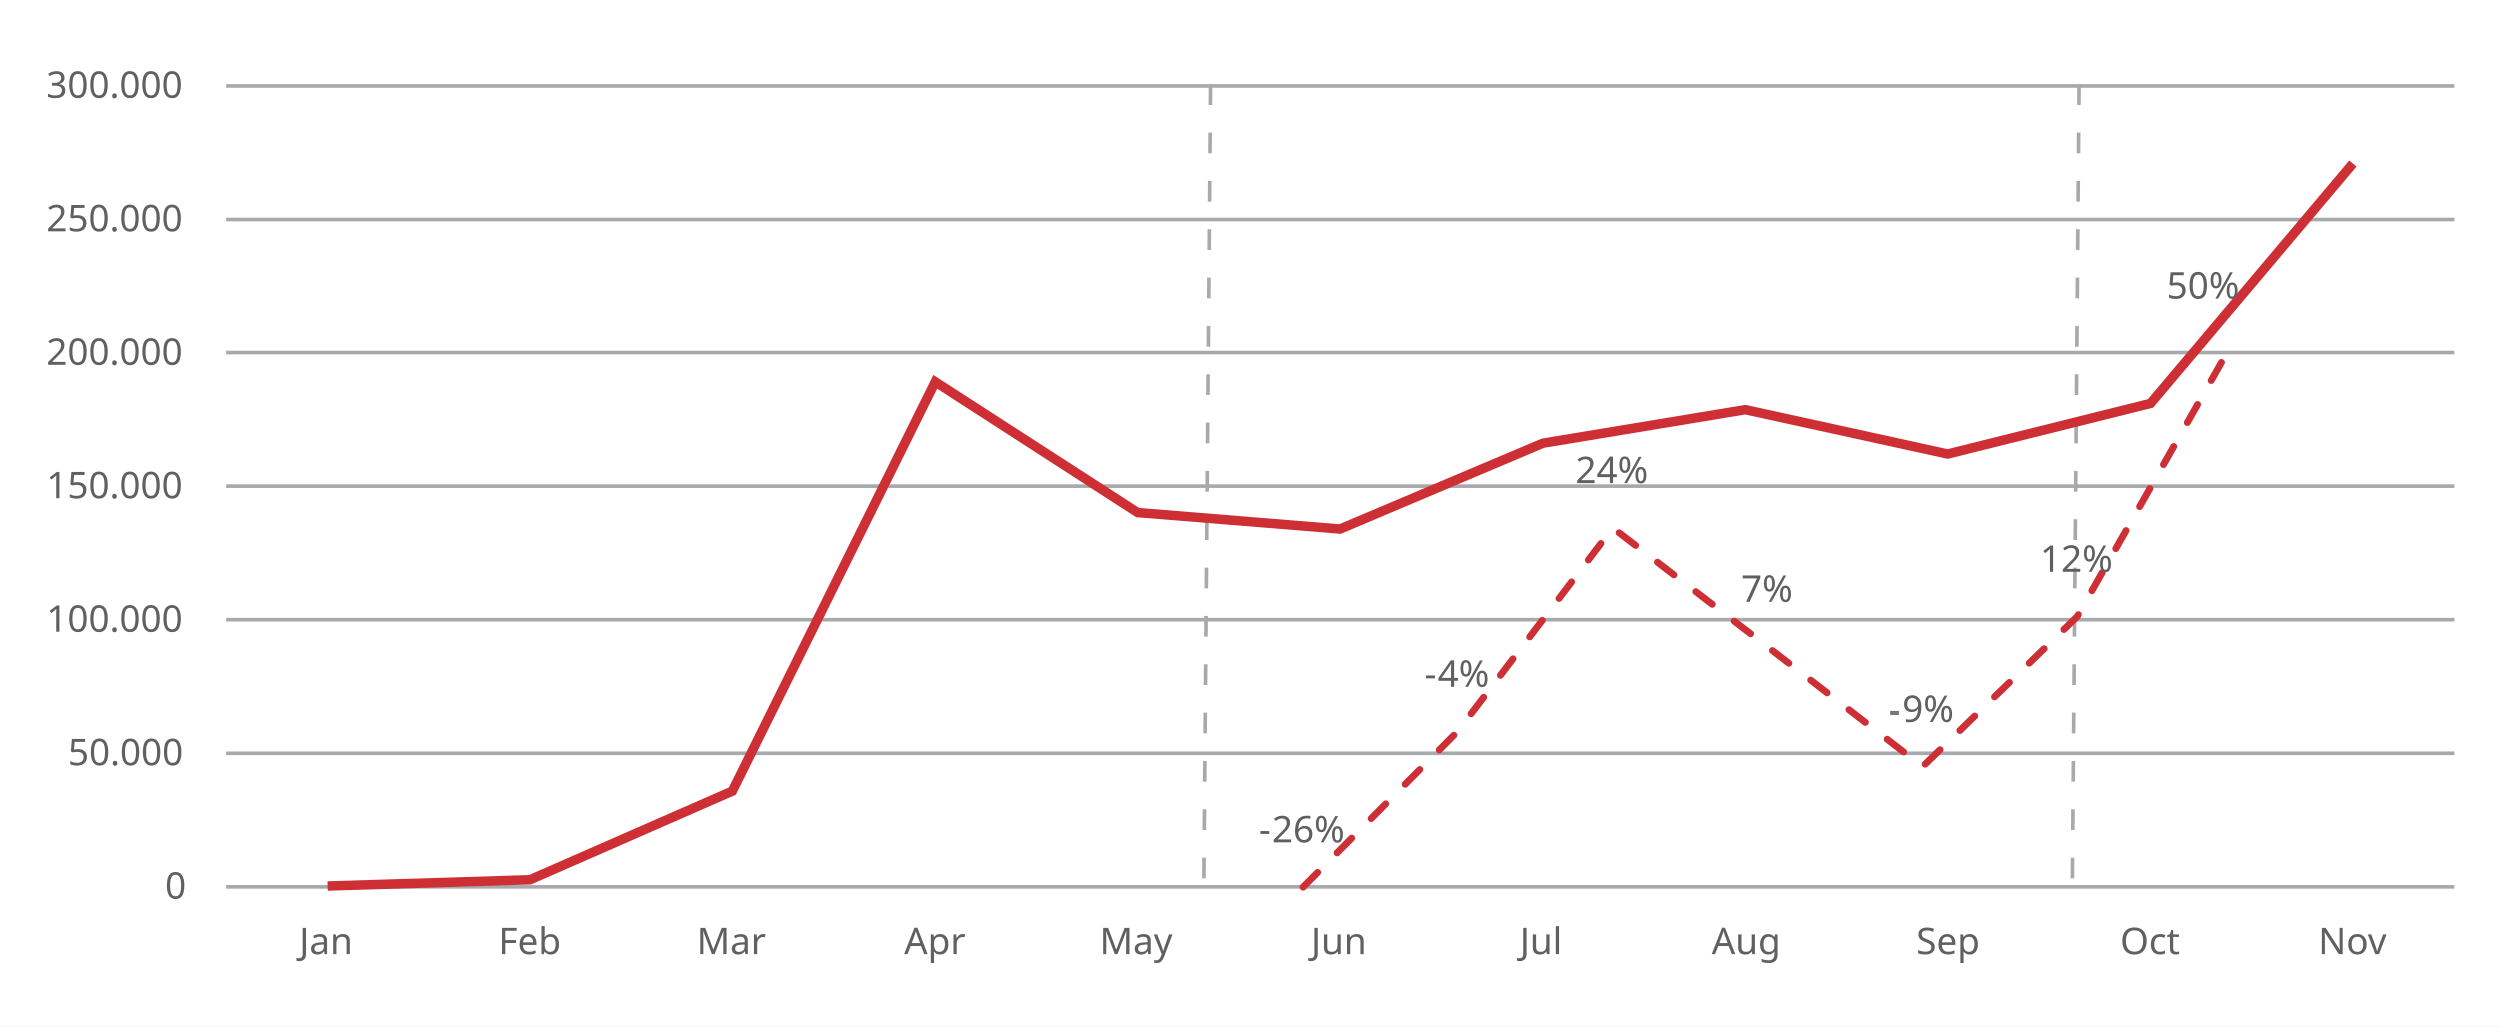
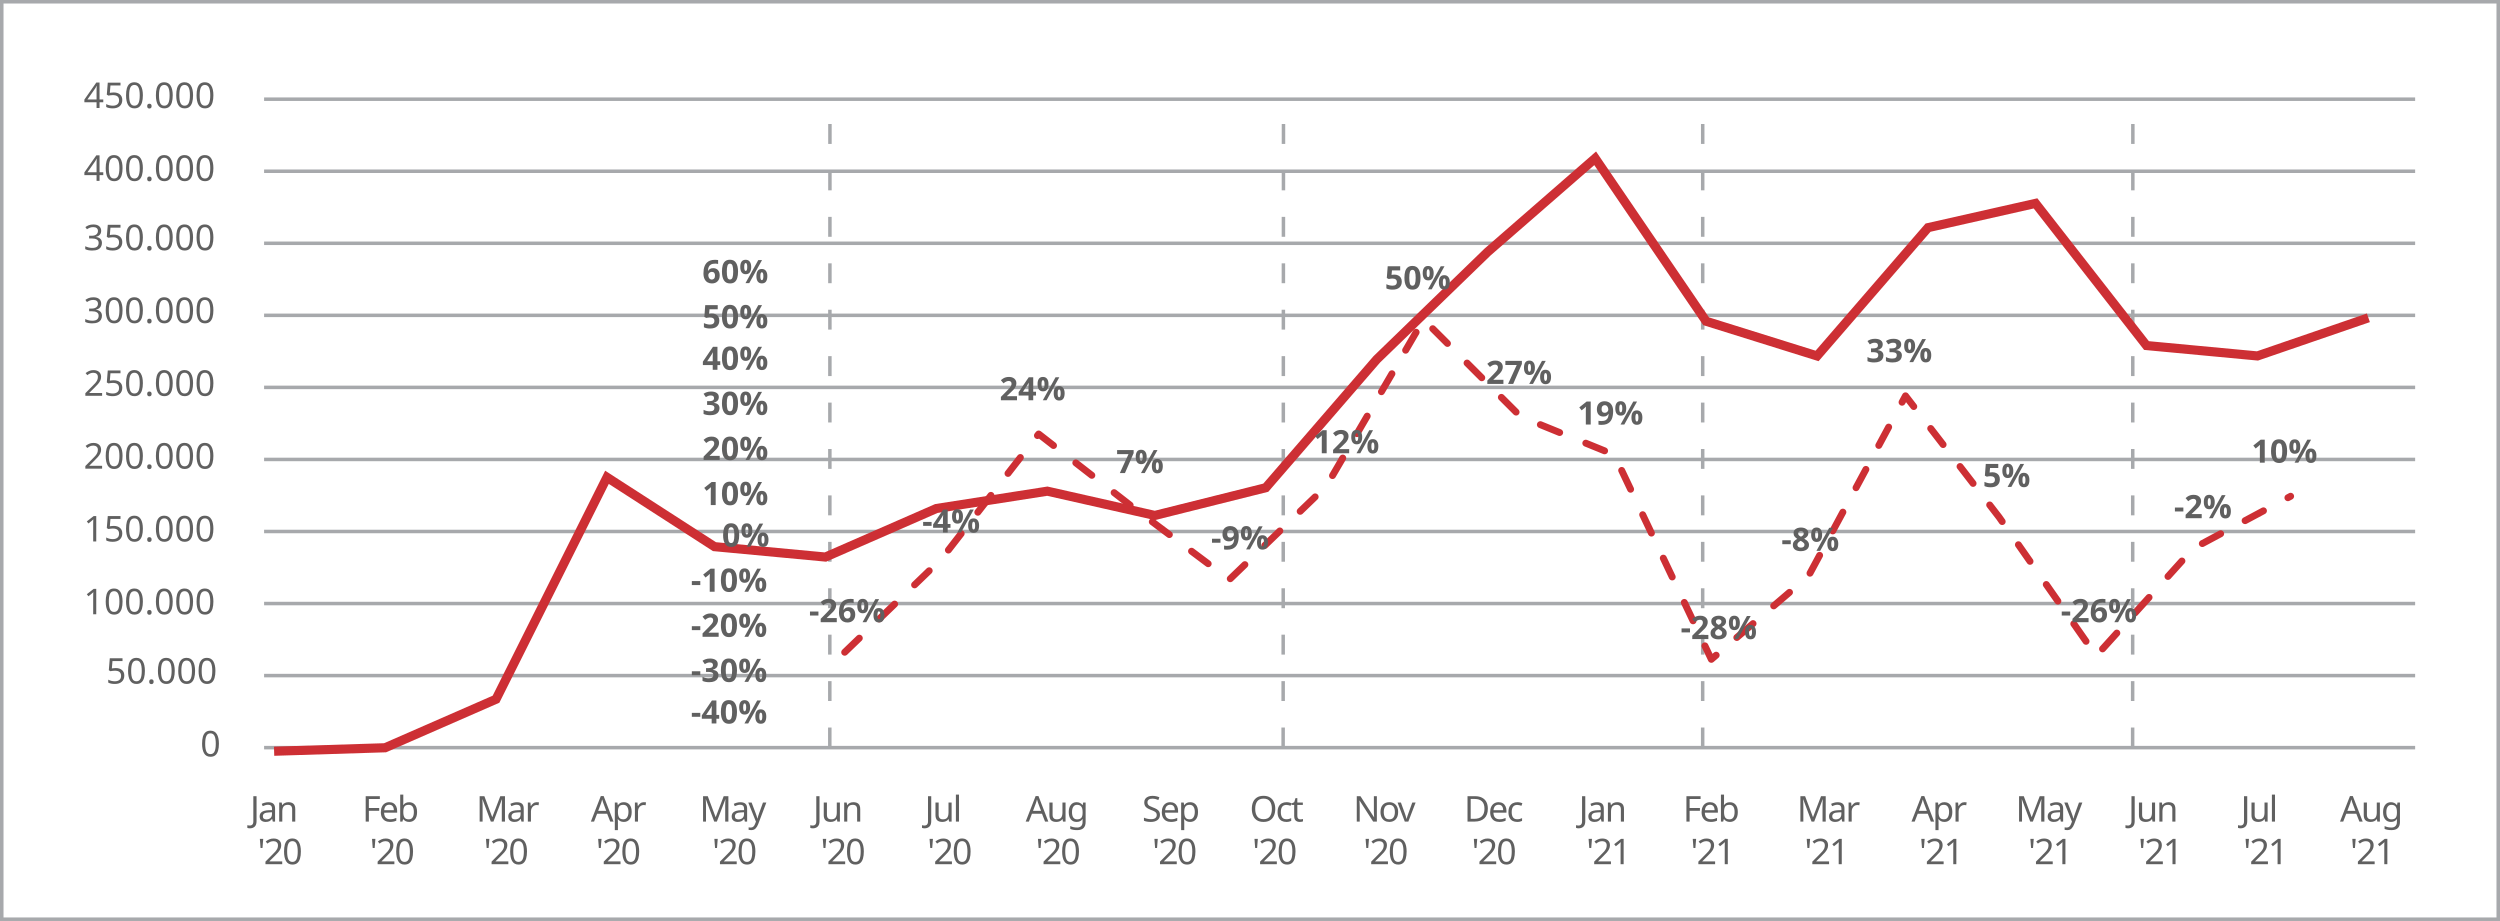
- <svg xmlns="http://www.w3.org/2000/svg" width="100%" height="100%" style="background: white" viewBox="0 0 971.121 398.648">
-   <g id="Group_732" data-name="Group 732" transform="translate(-61 -4567)">
-     <rect id="Rectangle_414" data-name="Rectangle 414" width="971.121" height="398.648" transform="translate(61 4567)" fill="#fff" />
-     <g id="Group_512" data-name="Group 512" transform="translate(-2.317 -6.664)">
-       <path id="Path_661" data-name="Path 661" d="M151.171,4866.273h865.542m-865.542-51.888h865.542M151.171,4762.5h865.542m-865.542-51.889h865.542m-865.542-51.667h865.542m-865.542-51.889h865.542" fill="none" stroke="#a7a9ac" stroke-miterlimit="10" stroke-width="1.417" />
-       <line id="Line_60" data-name="Line 60" x2="865.543" transform="translate(151.171 4918.162)" fill="none" stroke="#a7a9ac" stroke-miterlimit="10" stroke-width="1.417" />
-       <text id="_0" data-name="0" transform="translate(127.446 4922.756)" fill="#606060" font-size="14.314" font-family="IBMPlexSans, IBM Plex Sans">
-         <tspan x="0" y="0">0</tspan>
-       </text>
-       <text id="_50.000" data-name="50.000" transform="translate(89.711 4870.919)" fill="#606060" font-size="14.314" font-family="IBMPlexSans, IBM Plex Sans">
-         <tspan x="0" y="0">50.000</tspan>
-       </text>
-       <text id="_100.000" data-name="100.000" transform="translate(81.316 4819.069)" fill="#606060" font-size="14.314" font-family="IBMPlexSans, IBM Plex Sans">
-         <tspan x="0" y="0">100.000</tspan>
-       </text>
-       <text id="_150.000" data-name="150.000" transform="translate(81.316 4767.217)" fill="#606060" font-size="14.314" font-family="IBMPlexSans, IBM Plex Sans">
-         <tspan x="0" y="0">150.000</tspan>
-       </text>
-       <text id="_200.000" data-name="200.000" transform="translate(81.316 4715.367)" fill="#606060" font-size="14.314" font-family="IBMPlexSans, IBM Plex Sans">
-         <tspan x="0" y="0">200.000</tspan>
-       </text>
-       <text id="_250.000" data-name="250.000" transform="translate(81.316 4663.515)" fill="#606060" font-size="14.314" font-family="IBMPlexSans, IBM Plex Sans">
-         <tspan x="0" y="0">250.000</tspan>
-       </text>
-       <text id="_300.000" data-name="300.000" transform="translate(81.316 4611.665)" fill="#606060" font-size="14.314" font-family="IBMPlexSans, IBM Plex Sans">
-         <tspan x="0" y="0">300.000</tspan>
-       </text>
-       <text id="Jan" transform="translate(179.584 4944.305)" fill="#606060" font-size="14.314" font-family="IBMPlexSans, IBM Plex Sans">
-         <tspan x="0" y="0">Jan</tspan>
-       </text>
-       <text id="Feb" transform="translate(256.938 4944.305)" fill="#606060" font-size="14.314" font-family="IBMPlexSans, IBM Plex Sans">
-         <tspan x="0" y="0">Feb</tspan>
-       </text>
-       <text id="Mar" transform="translate(333.958 4944.305)" fill="#606060" font-size="14.314" font-family="IBMPlexSans, IBM Plex Sans">
-         <tspan x="0" y="0">Mar</tspan>
-       </text>
-       <text id="Apr" transform="translate(414.53 4944.305)" fill="#606060" font-size="14.314" font-family="IBMPlexSans, IBM Plex Sans">
-         <tspan x="0" y="0">Apr</tspan>
-       </text>
-       <text id="May" transform="translate(490.46 4944.305)" fill="#606060" font-size="14.314" font-family="IBMPlexSans, IBM Plex Sans">
-         <tspan x="0" y="0">May</tspan>
-       </text>
-       <text id="Jun" transform="translate(572.586 4944.305)" fill="#606060" font-size="14.314" font-family="IBMPlexSans, IBM Plex Sans">
-         <tspan x="0" y="0">Jun</tspan>
-       </text>
-       <text id="Jul" transform="translate(653.705 4944.305)" fill="#606060" font-size="14.314" font-family="IBMPlexSans, IBM Plex Sans">
-         <tspan x="0" y="0">Jul</tspan>
-       </text>
-       <text id="Aug" transform="translate(728.238 4944.305)" fill="#606060" font-size="14.314" font-family="IBMPlexSans, IBM Plex Sans">
-         <tspan x="0" y="0">Aug</tspan>
-       </text>
-       <text id="Sep" transform="translate(807.676 4944.305)" fill="#606060" font-size="14.314" font-family="IBMPlexSans, IBM Plex Sans">
-         <tspan x="0" y="0">Sep</tspan>
-       </text>
-       <text id="Oct" transform="translate(886.869 4944.305)" fill="#606060" font-size="14.314" font-family="IBMPlexSans, IBM Plex Sans">
-         <tspan x="0" y="0">Oct</tspan>
-       </text>
-       <text id="Nov" transform="translate(963.848 4944.305)" fill="#606060" font-size="14.314" font-family="IBMPlexSans, IBM Plex Sans">
-         <tspan x="0" y="0">Nov</tspan>
-       </text>
-       <line id="Line_61" data-name="Line 61" x1="2.617" y2="311.441" transform="translate(530.949 4606.39)" fill="none" stroke="#a7a9ac" stroke-linejoin="round" stroke-width="1.417" stroke-dasharray="8.048 10.729" />
-       <line id="Line_62" data-name="Line 62" x1="2.617" y2="311.441" transform="translate(868.312 4606.39)" fill="none" stroke="#a7a9ac" stroke-linejoin="round" stroke-width="1.417" stroke-dasharray="8.048 10.729" />
-       <path id="Path_662" data-name="Path 662" d="M190.584,4917.831l78.605-2.429,78.605-34.445,78.826-158.977,78.605,50.785,78.605,6.4,78.826-33.341,78.605-13.027,78.605,17.222,78.826-19.651,78.605-93.179" fill="none" stroke="#cd2f34" stroke-miterlimit="10" stroke-width="3.682" />
-       <path id="Path_663" data-name="Path 663" d="M569.479,4918.272l60.058-60.5,60.279-79.047,60.058,46.147,60.279,46.589,60.058-58.292,60.279-106.206" fill="none" stroke="#cd2f34" stroke-linecap="round" stroke-linejoin="round" stroke-width="2.682" stroke-dasharray="8.047 10.729" />
-       <text id="_-" data-name="-" transform="translate(552.332 4900.878)" fill="#606060" font-size="14.314" font-family="IBMPlexSans, IBM Plex Sans">
-         <tspan x="0" y="0">-</tspan>
-       </text>
-       <text id="_26_" data-name="26%" transform="translate(557.406 4900.878)" fill="#606060" font-size="14.314" font-family="IBMPlexSans, IBM Plex Sans">
-         <tspan x="0" y="0">26%</tspan>
-       </text>
-       <text id="_--2" data-name="-" transform="translate(616.688 4840.444)" fill="#606060" font-size="14.314" font-family="IBMPlexSans, IBM Plex Sans">
-         <tspan x="0" y="0">-</tspan>
-       </text>
-       <text id="_4_" data-name="4%" transform="translate(621.764 4840.444)" fill="#606060" font-size="14.314" font-family="IBMPlexSans, IBM Plex Sans">
-         <tspan x="0" y="0">4%</tspan>
-       </text>
-       <text id="_24_" data-name="24%" transform="translate(675.297 4761.324)" fill="#606060" font-size="14.314" font-family="IBMPlexSans, IBM Plex Sans">
-         <tspan x="0" y="0">24%</tspan>
-       </text>
-       <text id="_7_" data-name="7%" transform="translate(739.639 4807.425)" fill="#606060" font-size="14.314" font-family="IBMPlexSans, IBM Plex Sans">
-         <tspan x="0" y="0">7%</tspan>
-       </text>
-       <text id="_--3" data-name="-" transform="translate(797.154 4854.086)" fill="#777" font-size="13" font-family="IBMPlexSans-SemiBold, IBM Plex Sans" font-weight="600">
-         <tspan x="0" y="0">-</tspan>
-       </text>
-       <text id="_9_" data-name="9%" transform="translate(802.229 4854.086)" fill="#606060" font-size="14.314" font-family="IBMPlexSans, IBM Plex Sans">
-         <tspan x="0" y="0">9%</tspan>
-       </text>
-       <text id="_12_" data-name="12%" transform="translate(855.762 4795.781)" fill="#606060" font-size="14.314" font-family="IBMPlexSans, IBM Plex Sans">
-         <tspan x="0" y="0">12%</tspan>
-       </text>
-       <text id="_50_" data-name="50%" transform="translate(904.945 4689.65)" fill="#606060" font-size="14.314" font-family="IBMPlexSans, IBM Plex Sans">
-         <tspan x="0" y="0">50%</tspan>
+ <svg xmlns="http://www.w3.org/2000/svg" width="100%" height="100%" viewBox="0 0 1006.888 370.927">
+   <g id="Group_432" data-name="Group 432" transform="translate(-59.991 -4566.02)">
+     <g id="Group_419" data-name="Group 419">
+       <rect id="Rectangle_542" data-name="Rectangle 542" width="1005.47" height="369.51" transform="translate(60.7 4566.728)" fill="#fff" />
+       <rect id="Rectangle_543" data-name="Rectangle 543" width="1005.47" height="369.51" transform="translate(60.7 4566.728)" fill="none" stroke="#a7a9ac" stroke-width="1.417" />
+     </g>
+     <line id="Line_143" data-name="Line 143" x1="0.092" y2="255.164" transform="translate(918.919 4615.971)" fill="none" stroke="#a7a9ac" stroke-linejoin="round" stroke-width="1.411" stroke-dasharray="8.014 10.684" />
+     <line id="Line_144" data-name="Line 144" x1="0.014" y2="261.4" transform="translate(745.752 4615.971)" fill="none" stroke="#a7a9ac" stroke-linejoin="round" stroke-width="1.411" stroke-dasharray="8.014 10.684" />
+     <line id="Line_145" data-name="Line 145" x1="0.148" y2="261.164" transform="translate(576.773 4615.971)" fill="none" stroke="#a7a9ac" stroke-linejoin="round" stroke-width="1.411" stroke-dasharray="8.014 10.684" />
+     <line id="Line_146" data-name="Line 146" x1="0.059" y2="261.4" transform="translate(394.195 4615.971)" fill="none" stroke="#a7a9ac" stroke-linejoin="round" stroke-width="1.411" stroke-dasharray="8.014 10.684" />
+     <g id="Group_420" data-name="Group 420">
+       <path id="Path_411" data-name="Path 411" d="M166.356,4605.971H1032.7m-866.345,29.018H1032.7m-866.345,29.018H1032.7m-866.345,29.018H1032.7m-866.345,29.019H1032.7m-866.345,29.018H1032.7M166.356,4780.08H1032.7M166.356,4809.1H1032.7m-866.345,29.018H1032.7" fill="none" stroke="#a7a9ac" stroke-width="1.417" />
+       <line id="Line_147" data-name="Line 147" x2="866.345" transform="translate(166.356 4867.134)" fill="none" stroke="#a7a9ac" stroke-width="1.417" />
+     </g>
+     <g id="Group_421" data-name="Group 421">
+       <text id="Jan_20" data-name="Jan  '20" transform="translate(172.71 4896.917)" fill="#606060" font-size="14.314" font-family="IBMPlexSans, IBM Plex Sans" letter-spacing="-0.05em">
+         <tspan x="-12" y="0">Jan </tspan>
+         <tspan x="-9" y="17.176">'20</tspan>
+       </text>
+       <text id="Feb_20" data-name="Feb  '20" transform="translate(217.884 4896.917)" fill="#606060" font-size="14.314" font-family="IBMPlexSans, IBM Plex Sans" letter-spacing="-0.05em">
+         <tspan x="-12" y="0">Feb </tspan>
+         <tspan x="-9" y="17.176">'20</tspan>
+       </text>
+       <text id="Mar_20" data-name="Mar  '20" transform="translate(263.781 4896.917)" fill="#606060" font-size="14.314" font-family="IBMPlexSans, IBM Plex Sans" letter-spacing="-0.05em">
+         <tspan x="-12" y="0">Mar </tspan>
+         <tspan x="-9" y="17.176">'20</tspan>
+       </text>
+       <text id="Apr_20" data-name="Apr  '20" transform="translate(308.963 4896.917)" fill="#606060" font-size="14.314" font-family="IBMPlexSans, IBM Plex Sans" letter-spacing="-0.05em">
+         <tspan x="-11" y="0">Apr </tspan>
+         <tspan x="-9" y="17.176">'20</tspan>
+       </text>
+       <text id="May_20" data-name="May  '20" transform="translate(353.758 4896.917)" fill="#606060" font-size="14.314" font-family="IBMPlexSans, IBM Plex Sans" letter-spacing="-0.05em">
+         <tspan x="-12" y="0">May</tspan>
+         <tspan x="-10" y="17.176" xml:space="preserve"> '20</tspan>
+       </text>
+       <text id="Jun_20" data-name="Jun  '20" transform="translate(399.441 4896.917)" fill="#606060" font-size="14.314" font-family="IBMPlexSans, IBM Plex Sans" letter-spacing="-0.05em">
+         <tspan x="-12" y="0">Jun </tspan>
+         <tspan x="-9" y="17.176">'20</tspan>
+       </text>
+       <text id="Jul_20" data-name="Jul  '20" transform="translate(442.439 4896.917)" fill="#606060" font-size="14.314" font-family="IBMPlexSans, IBM Plex Sans" letter-spacing="-0.05em">
+         <tspan x="-10" y="0">Jul </tspan>
+         <tspan x="-9" y="17.176">'20</tspan>
+       </text>
+       <text id="Aug_20" data-name="Aug  '20" transform="translate(486.091 4896.917)" fill="#606060" font-size="14.314" font-family="IBMPlexSans, IBM Plex Sans" letter-spacing="-0.05em">
+         <tspan x="-13" y="0">Aug </tspan>
+         <tspan x="-9" y="17.176">'20</tspan>
+       </text>
+       <text id="Sep_20" data-name="Sep  '20" transform="translate(530.986 4896.917)" fill="#606060" font-size="14.314" font-family="IBMPlexSans, IBM Plex Sans" letter-spacing="-0.05em">
+         <tspan x="-11" y="0">Sep</tspan>
+         <tspan x="-10" y="17.176" xml:space="preserve"> '20</tspan>
+       </text>
+       <text id="Oct_20" data-name="Oct '20" transform="translate(573.298 4896.917)" fill="#606060" font-size="14.314" font-family="IBMPlexSans, IBM Plex Sans" letter-spacing="-0.05em">
+         <tspan x="-10" y="0">Oct</tspan>
+         <tspan x="-9" y="17.176">'20</tspan>
+       </text>
+       <text id="Nov_20" data-name="Nov  '20" transform="translate(616.047 4896.917)" fill="#606060" font-size="14.314" font-family="IBMPlexSans, IBM Plex Sans" letter-spacing="-0.05em">
+         <tspan x="-11" y="0">Nov</tspan>
+         <tspan x="-10" y="17.176" xml:space="preserve"> '20</tspan>
+       </text>
+       <text id="Dec_20" data-name="Dec  '20" transform="translate(661.65 4896.917)" fill="#606060" font-size="14.314" font-family="IBMPlexSans, IBM Plex Sans" letter-spacing="-0.05em">
+         <tspan x="-12" y="0">Dec </tspan>
+         <tspan x="-9" y="17.176">'20</tspan>
+       </text>
+       <text id="Jan_21" data-name="Jan  '21" transform="translate(705.859 4896.917)" fill="#606060" font-size="14.314" font-family="IBMPlexSans, IBM Plex Sans" letter-spacing="-0.05em">
+         <tspan x="-10" y="0">Jan</tspan>
+         <tspan x="-10" y="17.176" xml:space="preserve"> '21</tspan>
+       </text>
+       <text id="Feb_21" data-name="Feb  '21" transform="translate(749.817 4896.917)" fill="#606060" font-size="14.314" font-family="IBMPlexSans, IBM Plex Sans" letter-spacing="-0.05em">
+         <tspan x="-12" y="0">Feb </tspan>
+         <tspan x="-9" y="17.176">'21</tspan>
+       </text>
+       <text id="Mar_21" data-name="Mar  '21" transform="translate(795.715 4896.917)" fill="#606060" font-size="14.314" font-family="IBMPlexSans, IBM Plex Sans" letter-spacing="-0.05em">
+         <tspan x="-12" y="0">Mar </tspan>
+         <tspan x="-9" y="17.176">'21</tspan>
+       </text>
+       <text id="Apr_21" data-name="Apr  '21" transform="translate(839.852 4896.917)" fill="#606060" font-size="14.314" font-family="IBMPlexSans, IBM Plex Sans" letter-spacing="-0.05em">
+         <tspan x="-10" y="0">Apr</tspan>
+         <tspan x="-10" y="17.176" xml:space="preserve"> '21</tspan>
+       </text>
+       <text id="May_21" data-name="May  '21" transform="translate(883.789 4896.917)" fill="#606060" font-size="14.314" font-family="IBMPlexSans, IBM Plex Sans" letter-spacing="-0.05em">
+         <tspan x="-12" y="0">May</tspan>
+         <tspan x="-10" y="17.176" xml:space="preserve"> '21</tspan>
+       </text>
+       <text id="Jun_21" data-name="Jun  '21" transform="translate(928.14 4896.917)" fill="#606060" font-size="14.314" font-family="IBMPlexSans, IBM Plex Sans" letter-spacing="-0.05em">
+         <tspan x="-11" y="0">Jun</tspan>
+         <tspan x="-10" y="17.176" xml:space="preserve"> '21</tspan>
+       </text>
+       <text id="Jul_21" data-name="Jul  '21" transform="translate(970.467 4896.917)" fill="#606060" font-size="14.314" font-family="IBMPlexSans, IBM Plex Sans" letter-spacing="-0.05em">
+         <tspan x="-8" y="0">Jul</tspan>
+         <tspan x="-10" y="17.176" xml:space="preserve"> '21</tspan>
+       </text>
+       <text id="Aug_21" data-name="Aug  '21" transform="translate(1013.445 4896.917)" fill="#606060" font-size="14.314" font-family="IBMPlexSans, IBM Plex Sans" letter-spacing="-0.05em">
+         <tspan x="-11" y="0">Aug</tspan>
+         <tspan x="-10" y="17.176" xml:space="preserve"> '21</tspan>
+       </text>
+     </g>
+     <path id="Path_412" data-name="Path 412" d="M170.388,4868.583l44.688-1.4,44.688-19.551,44.688-89.377,43.292,27.93,44.688,4.189,44.688-19.551,44.688-6.982,43.292,9.776,44.688-11.172,44.688-51.671,44.688-43.292,43.292-37.706,44.688,65.636,44.688,13.965,44.688-51.671,43.292-9.775,44.688,57.257,44.688,4.189,44.688-15.362" fill="none" stroke="#cd2f34" stroke-width="3.682" />
+     <g id="Group_422" data-name="Group 422">
+       <text id="_0" data-name="0" transform="translate(148.678 4870.676)" fill="#606060" font-size="14.314" font-family="IBMPlexSans, IBM Plex Sans">
+         <tspan x="-8" y="0">0</tspan>
+       </text>
+       <text id="_50.000" data-name="50.000" transform="translate(148.678 4841.35)" fill="#606060" font-size="14.314" font-family="IBMPlexSans, IBM Plex Sans">
+         <tspan x="-46" y="0">50.000</tspan>
+       </text>
+       <text id="_100.000" data-name="100.000" transform="translate(148.678 4813.419)" fill="#606060" font-size="14.314" font-family="IBMPlexSans, IBM Plex Sans">
+         <tspan x="-55" y="0">100.000</tspan>
+       </text>
+       <text id="_150.000" data-name="150.000" transform="translate(148.678 4784.093)" fill="#606060" font-size="14.314" font-family="IBMPlexSans, IBM Plex Sans">
+         <tspan x="-55" y="0">150.000</tspan>
+       </text>
+       <text id="_200.000" data-name="200.000" transform="translate(148.678 4754.766)" fill="#606060" font-size="14.314" font-family="IBMPlexSans, IBM Plex Sans">
+         <tspan x="-55" y="0">200.000</tspan>
+       </text>
+       <text id="_250.000" data-name="250.000" transform="translate(148.678 4725.439)" fill="#606060" font-size="14.314" font-family="IBMPlexSans, IBM Plex Sans">
+         <tspan x="-55" y="0">250.000</tspan>
+       </text>
+       <text id="_300.000" data-name="300.000" transform="translate(148.678 4696.112)" fill="#606060" font-size="14.314" font-family="IBMPlexSans, IBM Plex Sans">
+         <tspan x="-55" y="0">300.000</tspan>
+       </text>
+       <text id="_350.000" data-name="350.000" transform="translate(148.678 4666.786)" fill="#606060" font-size="14.314" font-family="IBMPlexSans, IBM Plex Sans">
+         <tspan x="-55" y="0">350.000</tspan>
+       </text>
+       <text id="_400.000" data-name="400.000" transform="translate(148.678 4638.855)" fill="#606060" font-size="14.314" font-family="IBMPlexSans, IBM Plex Sans">
+         <tspan x="-55" y="0">400.000</tspan>
+       </text>
+       <text id="_450.000" data-name="450.000" transform="translate(148.678 4609.528)" fill="#606060" font-size="14.314" font-family="IBMPlexSans, IBM Plex Sans">
+         <tspan x="-55" y="0">450.000</tspan>
+       </text>
+     </g>
+     <path id="Path_413" data-name="Path 413" d="M980.888,4765.2l.913-.489a1.4,1.4,0,1,1,1.319,2.462l-.913.489a1.4,1.4,0,1,1-1.319-2.462Zm-17.234,9.233,7.386-3.957a1.4,1.4,0,0,1,1.319,2.462l-7.386,3.956a1.4,1.4,0,1,1-1.319-2.461Zm-17.234,9.232,7.386-3.957a1.4,1.4,0,0,1,1.319,2.462l-7.386,3.957a1.4,1.4,0,1,1-1.319-2.462Zm-14.373,13.665,5.616-6.218a1.4,1.4,0,1,1,2.073,1.872l-5.617,6.218a1.4,1.4,0,0,1-2.072-1.872Zm-13.1,14.509,5.616-6.219a1.4,1.4,0,0,1,2.073,1.873l-5.617,6.218a1.4,1.4,0,1,1-2.072-1.872Zm-13.105,14.509,5.616-6.219a1.4,1.4,0,1,1,2.073,1.873l-5.617,6.218a1.4,1.4,0,1,1-2.072-1.872Zm-9.41-9.786,4.8,6.864a1.4,1.4,0,1,1-2.288,1.6l-4.8-6.864a1.4,1.4,0,1,1,2.288-1.6Zm-11.212-16.017,4.806,6.865a1.4,1.4,0,0,1-2.288,1.6l-4.806-6.864a1.4,1.4,0,0,1,2.288-1.6ZM874,4784.525l4.8,6.865a1.4,1.4,0,0,1-2.288,1.6l-4.8-6.864a1.4,1.4,0,0,1,2.288-1.6Zm-11.479-15.9,3.734,4.841,1.338,1.908a1.4,1.4,0,0,1-2.288,1.6l-1.261-1.8-3.734-4.841a1.4,1.4,0,1,1,2.211-1.706Zm-11.942-15.48,5.118,6.634a1.4,1.4,0,1,1-2.211,1.706l-5.118-6.634a1.4,1.4,0,1,1,2.211-1.706Zm-11.942-15.481,5.118,6.635a1.4,1.4,0,0,1-2.211,1.706l-5.118-6.635a1.4,1.4,0,0,1,2.211-1.706Zm-13.862-10.213,1.439-2.672a1.4,1.4,0,0,1,2.336-.191l3.263,4.23a1.4,1.4,0,1,1-2.211,1.706l-3.264-4.23,2.335-.191-1.439,2.673a1.4,1.4,0,0,1-2.459-1.325Zm-9.269,17.215,3.972-7.378a1.4,1.4,0,0,1,2.46,1.324l-3.973,7.378a1.4,1.4,0,1,1-2.459-1.324Zm-9.27,17.214,3.973-7.377a1.4,1.4,0,1,1,2.459,1.324L808.7,4763.2a1.4,1.4,0,0,1-2.46-1.324Zm-9.269,17.214,3.973-7.377a1.4,1.4,0,1,1,2.459,1.324l-3.973,7.377a1.4,1.4,0,1,1-2.459-1.324Zm-9.269,17.215,3.973-7.378a1.4,1.4,0,0,1,2.459,1.324l-3.973,7.378a1.4,1.4,0,0,1-2.459-1.324Zm-14.171,12.609,6.362-5.453a1.4,1.4,0,0,1,1.818,2.121l-6.362,5.453a1.4,1.4,0,1,1-1.818-2.121Zm-14.844,12.724,6.362-5.453a1.4,1.4,0,1,1,1.817,2.12l-6.362,5.453a1.4,1.4,0,1,1-1.817-2.12Zm-10.719,3.99,2.537,5.345-2.171-.462,1.87-1.6a1.4,1.4,0,1,1,1.818,2.12l-1.87,1.6a1.4,1.4,0,0,1-2.171-.462l-2.536-5.344a1.4,1.4,0,1,1,2.523-1.2Zm-8.382-17.663,3.592,7.57a1.4,1.4,0,0,1-2.523,1.2l-3.593-7.57a1.4,1.4,0,0,1,2.524-1.2Zm-8.383-17.663,3.593,7.57a1.4,1.4,0,0,1-2.524,1.2l-3.592-7.569a1.4,1.4,0,1,1,2.523-1.2Zm-8.382-17.663,3.592,7.57a1.4,1.4,0,0,1-2.523,1.2l-3.593-7.57a1.4,1.4,0,0,1,2.524-1.2Zm-8.383-17.663,3.593,7.57a1.4,1.4,0,0,1-2.524,1.2l-3.592-7.569a1.4,1.4,0,1,1,2.523-1.2Zm-15.319-11.8,7.76,3.162a1.4,1.4,0,0,1-1.054,2.586l-7.76-3.161a1.4,1.4,0,0,1,1.054-2.587Zm-18.106-7.376,7.76,3.161a1.4,1.4,0,0,1-1.054,2.587l-7.76-3.162a1.4,1.4,0,1,1,1.054-2.586Zm-15.268-10.652,5.925,5.925a1.4,1.4,0,0,1-1.975,1.975l-5.925-5.925a1.4,1.4,0,1,1,1.975-1.975Zm-13.825-13.825,5.925,5.925a1.4,1.4,0,0,1-1.975,1.975l-5.925-5.925a1.4,1.4,0,1,1,1.975-1.975ZM638.095,4697.5l5.925,5.925a1.4,1.4,0,0,1-1.975,1.975l-5.925-5.925a1.4,1.4,0,1,1,1.975-1.975Zm-13.13,8.785,4.222-7.238a1.4,1.4,0,0,1,2.413,1.407l-4.222,7.238a1.4,1.4,0,1,1-2.413-1.407Zm-9.851,16.887,4.222-7.237a1.4,1.4,0,1,1,2.412,1.407l-4.222,7.238a1.4,1.4,0,0,1-2.412-1.408Zm-9.851,16.888,4.221-7.237a1.4,1.4,0,0,1,2.413,1.407l-4.222,7.238a1.4,1.4,0,0,1-2.412-1.408Zm-9.852,16.888,4.222-7.237a1.4,1.4,0,0,1,2.413,1.407l-4.222,7.238a1.4,1.4,0,0,1-2.413-1.408ZM582.6,4771.026l6.031-5.816a1.4,1.4,0,1,1,1.939,2.01l-6.032,5.816a1.4,1.4,0,0,1-1.938-2.01ZM568.524,4784.6l6.032-5.816a1.4,1.4,0,0,1,1.938,2.01l-6.031,5.816a1.4,1.4,0,1,1-1.939-2.01Zm-14.074,13.571,6.032-5.816a1.4,1.4,0,0,1,1.939,2.01l-6.032,5.817a1.4,1.4,0,0,1-1.939-2.011Zm-13.8-11.318,6.7,5.028a1.4,1.4,0,1,1-1.676,2.234l-6.7-5.027a1.4,1.4,0,0,1,1.676-2.235Zm-15.641-11.73,6.7,5.027a1.4,1.4,0,1,1-1.676,2.234l-6.7-5.027a1.4,1.4,0,1,1,1.676-2.234Zm-15.522-11.847,6.614,5.144a1.4,1.4,0,0,1-1.715,2.205l-6.614-5.144a1.4,1.4,0,0,1,1.715-2.205Zm-15.432-12,6.614,5.144a1.4,1.4,0,0,1-1.715,2.205l-6.614-5.144a1.4,1.4,0,0,1,1.715-2.205Zm-17.27-10.77.433-.556a1.4,1.4,0,0,1,1.96-.245l6.058,4.712a1.4,1.4,0,0,1-1.715,2.205l-6.058-4.712,1.96-.245-.433.556a1.4,1.4,0,1,1-2.205-1.715Zm-12,15.433,5.145-6.614a1.4,1.4,0,0,1,2.2,1.714l-5.144,6.614a1.4,1.4,0,0,1-2.2-1.714Zm-12,15.432,5.144-6.614a1.4,1.4,0,1,1,2.205,1.715l-5.144,6.614a1.4,1.4,0,1,1-2.2-1.715Zm-12,15.433,5.144-6.614a1.4,1.4,0,1,1,2.2,1.715l-5.145,6.614a1.4,1.4,0,0,1-2.2-1.715Zm-13.482,13.836,6.031-5.816a1.4,1.4,0,0,1,1.939,2.01l-6.032,5.817a1.4,1.4,0,0,1-1.938-2.011Zm-14.074,13.571,6.032-5.816a1.4,1.4,0,1,1,1.938,2.011l-6.031,5.816a1.4,1.4,0,1,1-1.939-2.011Zm-14.074,13.571,6.032-5.816a1.4,1.4,0,0,1,1.938,2.011l-6.031,5.816a1.4,1.4,0,0,1-1.939-2.011Z" fill="#cd2f34" />
+     <g id="Group_423" data-name="Group 423">
+       <text id="_-26_" data-name="-26%" transform="translate(401.822 4816.611)" fill="#606060" font-size="13" font-family="IBMPlexSans-SemiBold, IBM Plex Sans" font-weight="600">
+         <tspan x="-16" y="0">-26%</tspan>
+       </text>
+       <text id="_-4_" data-name="-4%" transform="translate(443.397 4780.51)" fill="#606060" font-size="13" font-family="IBMPlexSans-SemiBold, IBM Plex Sans" font-weight="600">
+         <tspan x="-12" y="0">-4%</tspan>
+       </text>
+       <text id="_24_" data-name="24%" transform="translate(476.596 4727.235)" fill="#606060" font-size="13" font-family="IBMPlexSans-SemiBold, IBM Plex Sans" font-weight="600">
+         <tspan x="-14" y="0">24%</tspan>
+       </text>
+       <text id="_7_" data-name="7%" transform="translate(519.567 4756.562)" fill="#606060" font-size="13" font-family="IBMPlexSans-SemiBold, IBM Plex Sans" font-weight="600">
+         <tspan x="-10" y="0">7%</tspan>
+       </text>
+       <text id="_-9_" data-name="-9%" transform="translate(559.74 4787.285)" fill="#606060" font-size="13" font-family="IBMPlexSans-SemiBold, IBM Plex Sans" font-weight="600">
+         <tspan x="-12" y="0">-9%</tspan>
+       </text>
+       <text id="_12_" data-name="12%" transform="translate(602.94 4748.579)" fill="#606060" font-size="13" font-family="IBMPlexSans-SemiBold, IBM Plex Sans" font-weight="600">
+         <tspan x="-14" y="0">12%</tspan>
+       </text>
+       <text id="_50_" data-name="50%" transform="translate(631.721 4682.546)" fill="#606060" font-size="13" font-family="IBMPlexSans-SemiBold, IBM Plex Sans" font-weight="600">
+         <tspan x="-14" y="0">50%</tspan>
+       </text>
+       <text id="_27_" data-name="27%" transform="translate(672.502 4720.648)" fill="#606060" font-size="13" font-family="IBMPlexSans-SemiBold, IBM Plex Sans" font-weight="600">
+         <tspan x="-14" y="0">27%</tspan>
+       </text>
+       <text id="_19_" data-name="19%" transform="translate(709.283 4737.01)" fill="#606060" font-size="13" font-family="IBMPlexSans-SemiBold, IBM Plex Sans" font-weight="600">
+         <tspan x="-14" y="0">19%</tspan>
+       </text>
+       <text id="_-28_" data-name="-28%" transform="translate(752.854 4823.405)" fill="#606060" font-size="13" font-family="IBMPlexSans-SemiBold, IBM Plex Sans" font-weight="600">
+         <tspan x="-16" y="0">-28%</tspan>
+       </text>
+       <text id="_-8_" data-name="-8%" transform="translate(789.429 4787.888)" fill="#606060" font-size="13" font-family="IBMPlexSans-SemiBold, IBM Plex Sans" font-weight="600">
+         <tspan x="-12" y="0">-8%</tspan>
+       </text>
+       <text id="_33_" data-name="33%" transform="translate(825.628 4711.873)" fill="#606060" font-size="13" font-family="IBMPlexSans-SemiBold, IBM Plex Sans" font-weight="600">
+         <tspan x="-14" y="0">33%</tspan>
+       </text>
+       <text id="_5_" data-name="5%" transform="translate(868.599 4762.147)" fill="#606060" font-size="13" font-family="IBMPlexSans-SemiBold, IBM Plex Sans" font-weight="600">
+         <tspan x="-10" y="0">5%</tspan>
+       </text>
+       <text id="_-26_2" data-name="-26%" transform="translate(905.98 4816.611)" fill="#606060" font-size="13" font-family="IBMPlexSans-SemiBold, IBM Plex Sans" font-weight="600">
+         <tspan x="-16" y="0">-26%</tspan>
+       </text>
+       <text id="_-2_" data-name="-2%" transform="translate(947.555 4774.716)" fill="#606060" font-size="13" font-family="IBMPlexSans-SemiBold, IBM Plex Sans" font-weight="600">
+         <tspan x="-12" y="0">-2%</tspan>
+       </text>
+       <text id="_10_" data-name="10%" transform="translate(980.753 4752.372)" fill="#606060" font-size="13" font-family="IBMPlexSans-SemiBold, IBM Plex Sans" font-weight="600">
+         <tspan x="-14" y="0">10%</tspan>
+       </text>
+     </g>
+     <g id="Group_424" data-name="Group 424">
+       <text id="_-40_" data-name="-40%" transform="translate(354.243 4857.41)" fill="#606060" font-size="13" font-family="IBMPlexSans-SemiBold, IBM Plex Sans" font-weight="600">
+         <tspan x="-16" y="0">-40%</tspan>
+       </text>
+       <text id="_-30_" data-name="-30%" transform="translate(354.243 4840.652)" fill="#606060" font-size="13" font-family="IBMPlexSans-SemiBold, IBM Plex Sans" font-weight="600">
+         <tspan x="-16" y="0">-30%</tspan>
+       </text>
+       <text id="_-20_" data-name="-20%" transform="translate(354.243 4822.497)" fill="#606060" font-size="13" font-family="IBMPlexSans-SemiBold, IBM Plex Sans" font-weight="600">
+         <tspan x="-16" y="0">-20%</tspan>
+       </text>
+       <text id="_-10_" data-name="-10%" transform="translate(354.243 4804.342)" fill="#606060" font-size="13" font-family="IBMPlexSans-SemiBold, IBM Plex Sans" font-weight="600">
+         <tspan x="-16" y="0">-10%</tspan>
+       </text>
+       <text id="_0_" data-name="0%" transform="translate(360.756 4786.188)" fill="#606060" font-size="13" font-family="IBMPlexSans-SemiBold, IBM Plex Sans" font-weight="600">
+         <tspan x="-10" y="0">0%</tspan>
+       </text>
+       <text id="_10_2" data-name="10%" transform="translate(356.856 4769.429)" fill="#606060" font-size="13" font-family="IBMPlexSans-SemiBold, IBM Plex Sans" font-weight="600">
+         <tspan x="-14" y="0">10%</tspan>
+       </text>
+       <text id="_20_" data-name="20%" transform="translate(356.856 4751.274)" fill="#606060" font-size="13" font-family="IBMPlexSans-SemiBold, IBM Plex Sans" font-weight="600">
+         <tspan x="-14" y="0">20%</tspan>
+       </text>
+       <text id="_30_" data-name="30%" transform="translate(356.856 4733.12)" fill="#606060" font-size="13" font-family="IBMPlexSans-SemiBold, IBM Plex Sans" font-weight="600">
+         <tspan x="-14" y="0">30%</tspan>
+       </text>
+       <text id="_40_" data-name="40%" transform="translate(356.856 4714.965)" fill="#606060" font-size="13" font-family="IBMPlexSans-SemiBold, IBM Plex Sans" font-weight="600">
+         <tspan x="-14" y="0">40%</tspan>
+       </text>
+       <text id="_50_2" data-name="50%" transform="translate(356.856 4698.207)" fill="#606060" font-size="13" font-family="IBMPlexSans-SemiBold, IBM Plex Sans" font-weight="600">
+         <tspan x="-14" y="0">50%</tspan>
+       </text>
+       <text id="_60_" data-name="60%" transform="translate(356.856 4680.052)" fill="#606060" font-size="13" font-family="IBMPlexSans-SemiBold, IBM Plex Sans" font-weight="600">
+         <tspan x="-14" y="0">60%</tspan>
      </text>
    </g>
  </g>
</svg>
